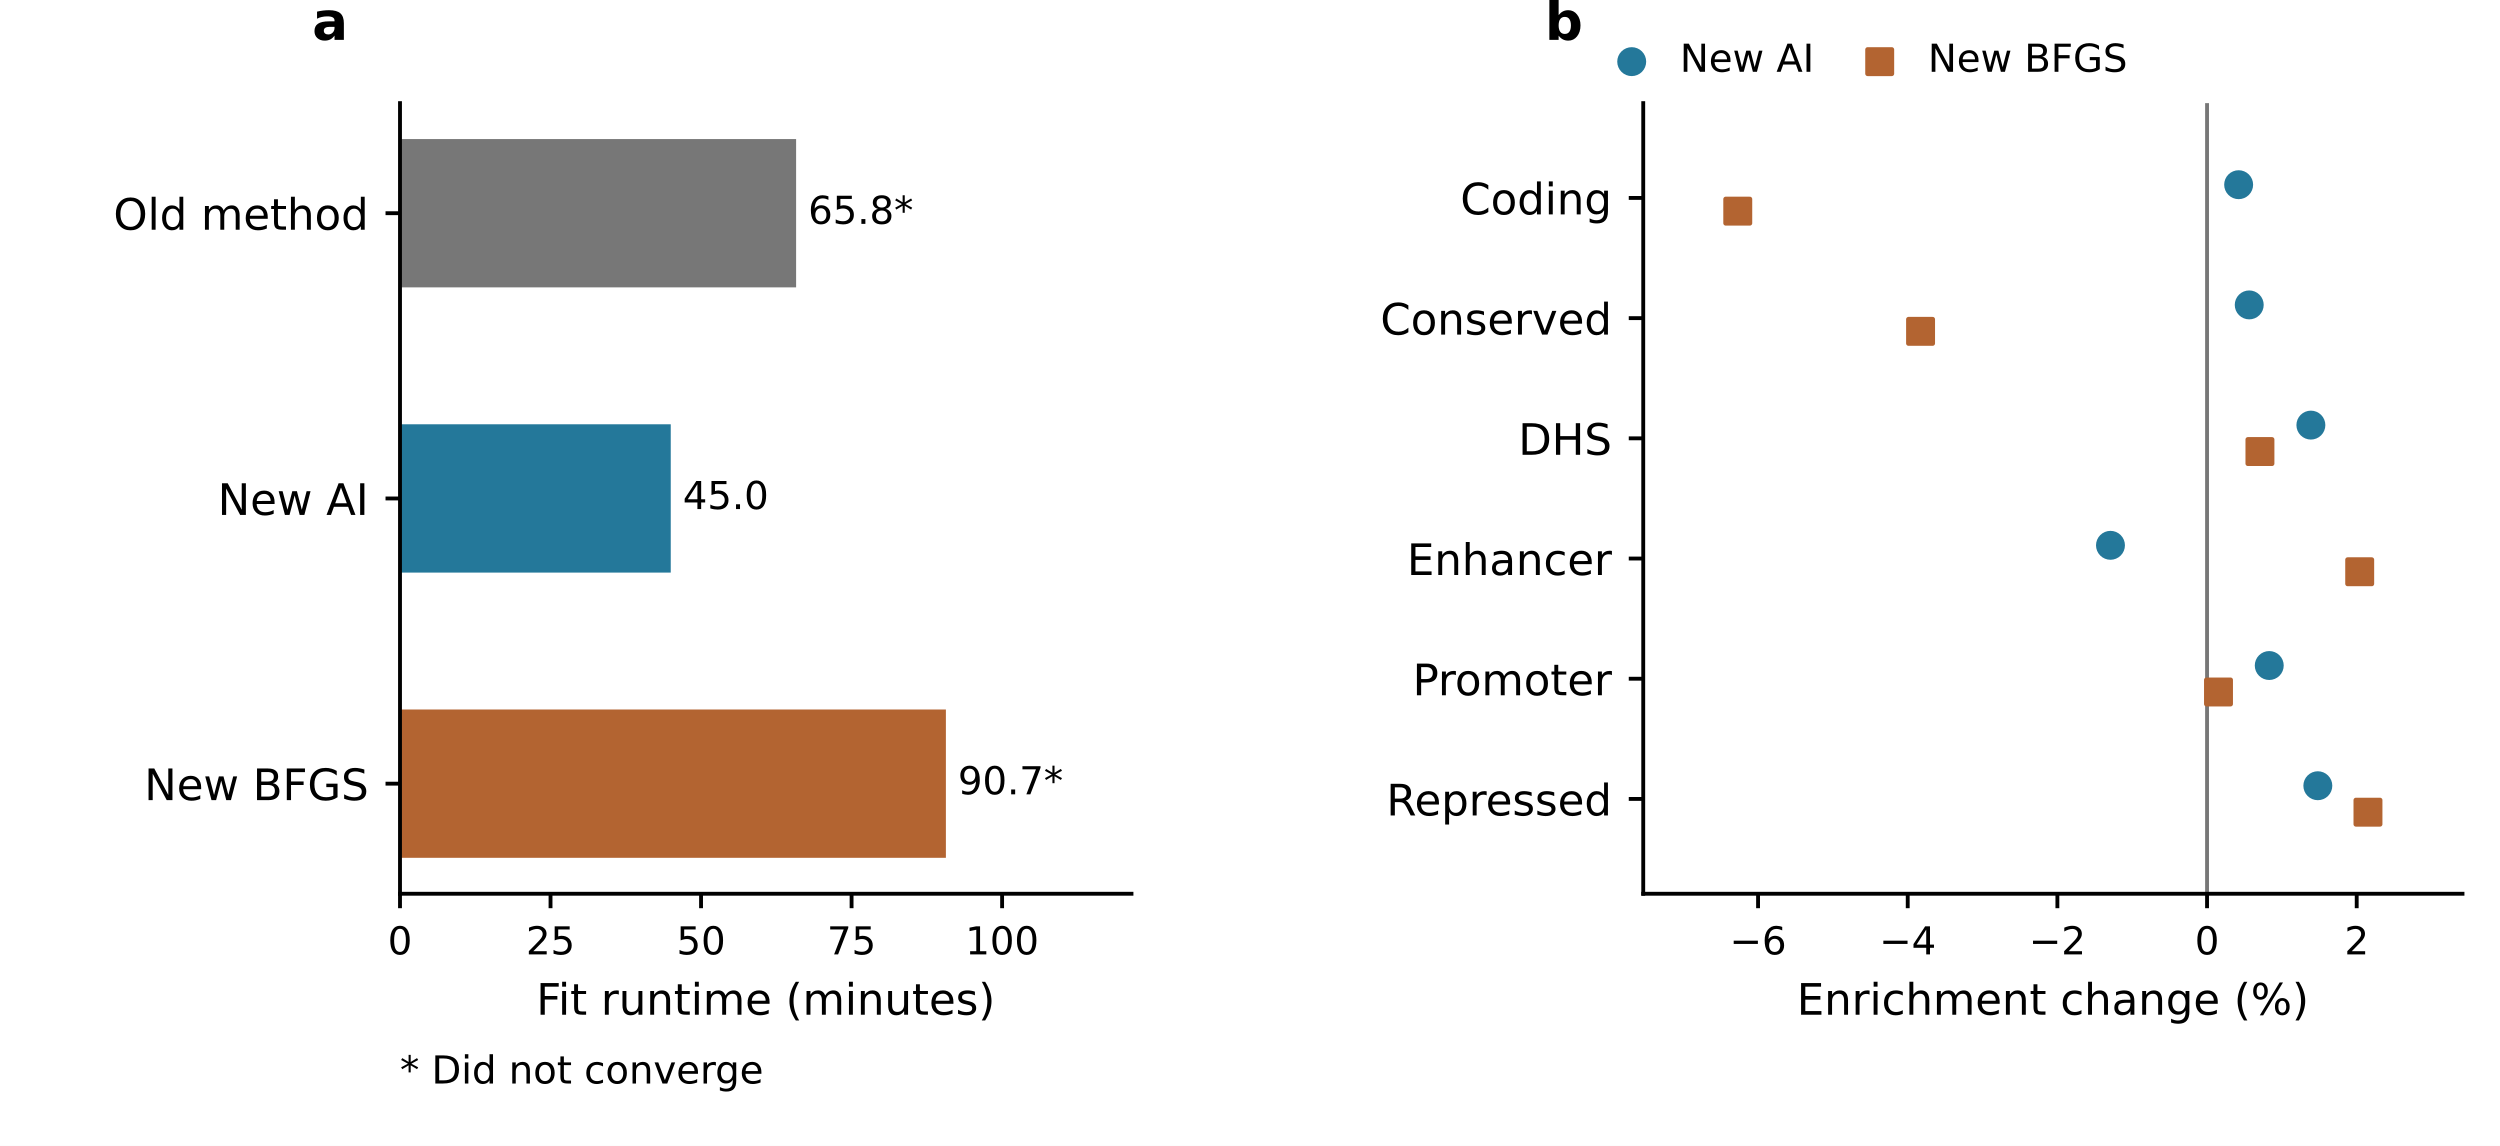
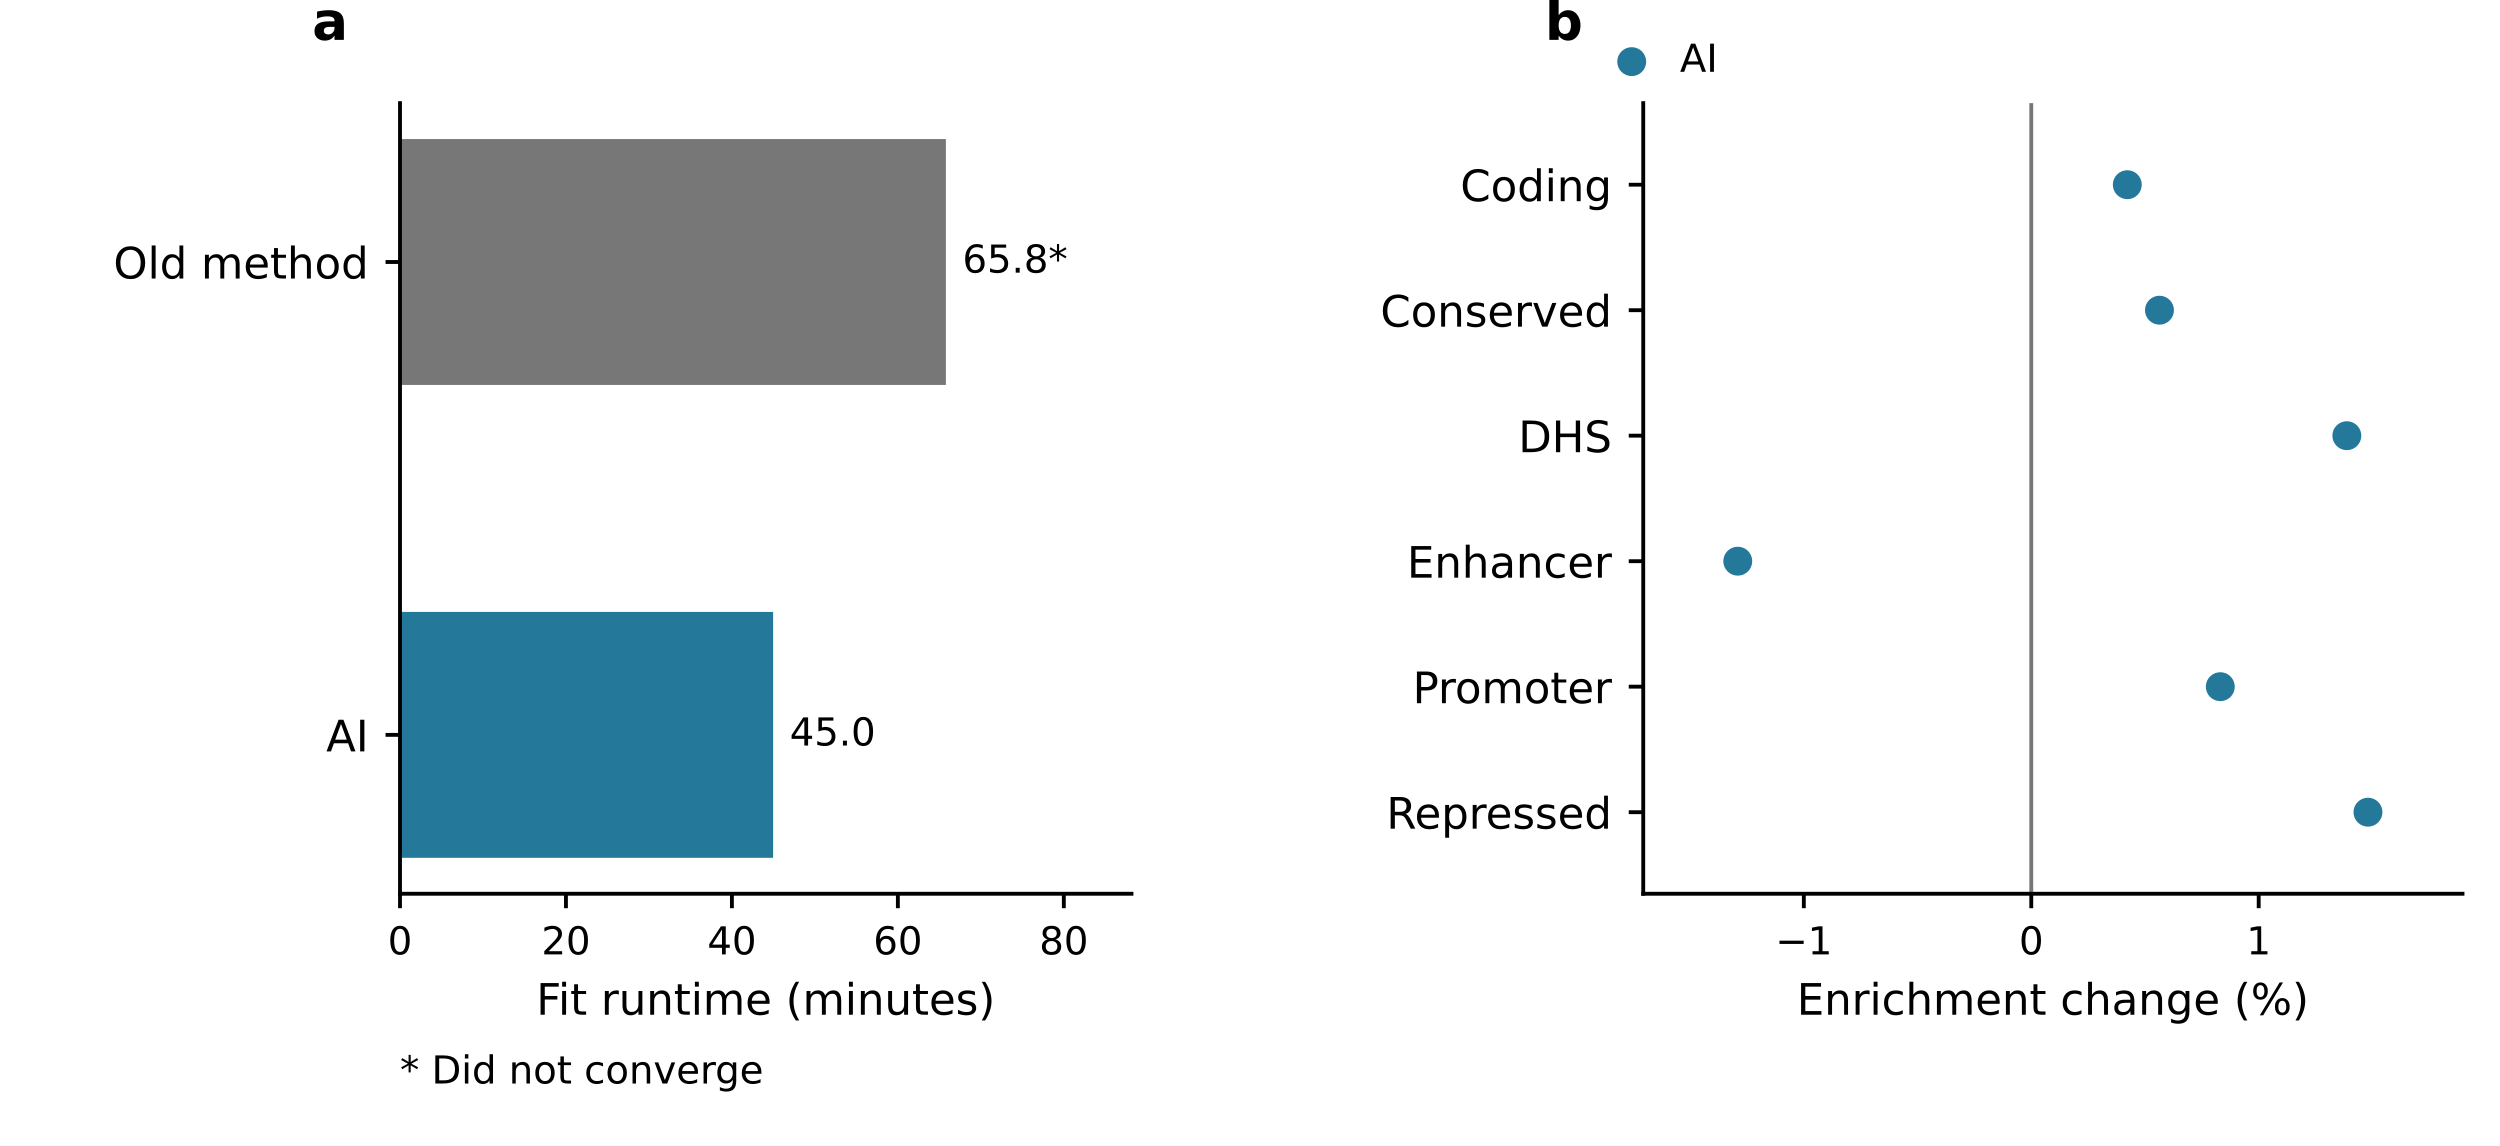
<svg xmlns="http://www.w3.org/2000/svg" xmlns:xlink="http://www.w3.org/1999/xlink" width="518.4pt" height="237.6pt" viewBox="0 0 518.4 237.6" version="1.1">
  <defs>
    <style type="text/css">*{stroke-linejoin: round; stroke-linecap: butt}</style>
  </defs>
  <g id="figure_1">
    <g id="patch_1">
      <path d="M 0 237.6 L 518.4 237.6 L 518.4 0 L 0 0 z " style="fill: #ffffff" />
    </g>
    <g id="axes_1">
      <g id="patch_2">
        <path d="M 82.944 185.328 L 234.625 185.328 L 234.625 21.384 L 82.944 21.384 z " style="fill: #ffffff" />
      </g>
      <g id="patch_3">
-         <path d="M 82.944 28.836 L 165.081 28.836 L 165.081 59.59 L 82.944 59.59 z " clip-path="url(#p0afcc3478a)" style="fill: #777777" />
+         <path d="M 82.944 28.836 L 196.139 28.836 L 196.139 79.823 L 82.944 79.823 z " clip-path="url(#p5c727aec5d)" style="fill: #777777" />
      </g>
      <g id="patch_4">
-         <path d="M 82.944 87.979 L 139.085 87.979 L 139.085 118.733 L 82.944 118.733 z " clip-path="url(#p0afcc3478a)" style="fill: #24789a" />
-       </g>
-       <g id="patch_5">
-         <path d="M 82.944 147.122 L 196.139 147.122 L 196.139 177.876 L 82.944 177.876 z " clip-path="url(#p0afcc3478a)" style="fill: #b36431" />
+         <path d="M 82.944 126.889 L 160.313 126.889 L 160.313 177.876 L 82.944 177.876 z " clip-path="url(#p5c727aec5d)" style="fill: #24789a" />
      </g>
      <g id="matplotlib.axis_1">
        <g id="xtick_1">
          <g id="line2d_1">
            <defs>
-               <path id="m81cc811147" d="M 0 0 L 0 3 " style="stroke: #000000; stroke-width: 0.8" />
+               <path id="md7fb372743" d="M 0 0 L 0 3 " style="stroke: #000000; stroke-width: 0.8" />
            </defs>
            <g>
-               <use xlink:href="#m81cc811147" x="82.944" y="185.328" style="stroke: #000000; stroke-width: 0.8" />
+               <use xlink:href="#md7fb372743" x="82.944" y="185.328" style="stroke: #000000; stroke-width: 0.8" />
            </g>
          </g>
          <g id="text_1">
            <text style="font-size: 8px; font-family: 'DejaVu Sans'; text-anchor: middle" x="82.944" y="197.907" transform="rotate(-0 82.944 197.9067)">0</text>
          </g>
        </g>
        <g id="xtick_2">
          <g id="line2d_2">
            <g>
-               <use xlink:href="#m81cc811147" x="114.157" y="185.328" style="stroke: #000000; stroke-width: 0.8" />
+               <use xlink:href="#md7fb372743" x="117.356" y="185.328" style="stroke: #000000; stroke-width: 0.8" />
            </g>
          </g>
          <g id="text_2">
-             <text style="font-size: 8px; font-family: 'DejaVu Sans'; text-anchor: middle" x="114.157" y="197.907" transform="rotate(-0 114.1571 197.9067)">25</text>
+             <text style="font-size: 8px; font-family: 'DejaVu Sans'; text-anchor: middle" x="117.356" y="197.907" transform="rotate(-0 117.3564 197.9067)">20</text>
          </g>
        </g>
        <g id="xtick_3">
          <g id="line2d_3">
            <g>
-               <use xlink:href="#m81cc811147" x="145.37" y="185.328" style="stroke: #000000; stroke-width: 0.8" />
+               <use xlink:href="#md7fb372743" x="151.769" y="185.328" style="stroke: #000000; stroke-width: 0.8" />
            </g>
          </g>
          <g id="text_3">
-             <text style="font-size: 8px; font-family: 'DejaVu Sans'; text-anchor: middle" x="145.37" y="197.907" transform="rotate(-0 145.3703 197.9067)">50</text>
+             <text style="font-size: 8px; font-family: 'DejaVu Sans'; text-anchor: middle" x="151.769" y="197.907" transform="rotate(-0 151.7688 197.9067)">40</text>
          </g>
        </g>
        <g id="xtick_4">
          <g id="line2d_4">
            <g>
-               <use xlink:href="#m81cc811147" x="176.583" y="185.328" style="stroke: #000000; stroke-width: 0.8" />
+               <use xlink:href="#md7fb372743" x="186.181" y="185.328" style="stroke: #000000; stroke-width: 0.8" />
            </g>
          </g>
          <g id="text_4">
-             <text style="font-size: 8px; font-family: 'DejaVu Sans'; text-anchor: middle" x="176.583" y="197.907" transform="rotate(-0 176.5834 197.9067)">75</text>
+             <text style="font-size: 8px; font-family: 'DejaVu Sans'; text-anchor: middle" x="186.181" y="197.907" transform="rotate(-0 186.1812 197.9067)">60</text>
          </g>
        </g>
        <g id="xtick_5">
          <g id="line2d_5">
            <g>
-               <use xlink:href="#m81cc811147" x="207.797" y="185.328" style="stroke: #000000; stroke-width: 0.8" />
+               <use xlink:href="#md7fb372743" x="220.594" y="185.328" style="stroke: #000000; stroke-width: 0.8" />
            </g>
          </g>
          <g id="text_5">
-             <text style="font-size: 8px; font-family: 'DejaVu Sans'; text-anchor: middle" x="207.797" y="197.907" transform="rotate(-0 207.7966 197.9067)">100</text>
+             <text style="font-size: 8px; font-family: 'DejaVu Sans'; text-anchor: middle" x="220.594" y="197.907" transform="rotate(-0 220.5936 197.9067)">80</text>
          </g>
        </g>
        <g id="text_6">
          <text style="font-size: 9px; font-family: 'DejaVu Sans'; text-anchor: middle" x="158.785" y="210.409" transform="rotate(-0 158.7845 210.4091)">Fit runtime (minutes)</text>
        </g>
      </g>
      <g id="matplotlib.axis_2">
        <g id="ytick_1">
          <g id="line2d_6">
            <defs>
-               <path id="mab1aeba290" d="M 0 0 L -3 0 " style="stroke: #000000; stroke-width: 0.8" />
+               <path id="m8758340b82" d="M 0 0 L -3 0 " style="stroke: #000000; stroke-width: 0.8" />
            </defs>
            <g>
-               <use xlink:href="#mab1aeba290" x="82.944" y="44.213" style="stroke: #000000; stroke-width: 0.8" />
+               <use xlink:href="#m8758340b82" x="82.944" y="54.33" style="stroke: #000000; stroke-width: 0.8" />
            </g>
          </g>
          <g id="text_7">
-             <text style="font-size: 9px; font-family: 'DejaVu Sans'; text-anchor: end" x="76.444" y="47.632" transform="rotate(-0 76.444 47.63244)">Old method</text>
+             <text style="font-size: 9px; font-family: 'DejaVu Sans'; text-anchor: end" x="76.444" y="57.749" transform="rotate(-0 76.444 57.74898)">Old method</text>
          </g>
        </g>
        <g id="ytick_2">
          <g id="line2d_7">
            <g>
-               <use xlink:href="#mab1aeba290" x="82.944" y="103.356" style="stroke: #000000; stroke-width: 0.8" />
+               <use xlink:href="#m8758340b82" x="82.944" y="152.382" style="stroke: #000000; stroke-width: 0.8" />
            </g>
          </g>
          <g id="text_8">
-             <text style="font-size: 9px; font-family: 'DejaVu Sans'; text-anchor: end" x="76.444" y="106.775" transform="rotate(-0 76.444 106.7753)">New AI</text>
-           </g>
-         </g>
-         <g id="ytick_3">
-           <g id="line2d_8">
-             <g>
-               <use xlink:href="#mab1aeba290" x="82.944" y="162.499" style="stroke: #000000; stroke-width: 0.8" />
-             </g>
-           </g>
-           <g id="text_9">
-             <text style="font-size: 9px; font-family: 'DejaVu Sans'; text-anchor: end" x="76.444" y="165.918" transform="rotate(-0 76.444 165.9182)">New BFGS</text>
-           </g>
-         </g>
+             <text style="font-size: 9px; font-family: 'DejaVu Sans'; text-anchor: end" x="76.444" y="155.802" transform="rotate(-0 76.444 155.8016)">AI</text>
+           </g>
+         </g>
+       </g>
+       <g id="patch_5">
+         <path d="M 82.944 185.328 L 82.944 21.384 " style="fill: none; stroke: #000000; stroke-width: 0.8; stroke-linejoin: miter; stroke-linecap: square" />
      </g>
      <g id="patch_6">
-         <path d="M 82.944 185.328 L 82.944 21.384 " style="fill: none; stroke: #000000; stroke-width: 0.8; stroke-linejoin: miter; stroke-linecap: square" />
-       </g>
-       <g id="patch_7">
        <path d="M 82.944 185.328 L 234.625 185.328 " style="fill: none; stroke: #000000; stroke-width: 0.8; stroke-linejoin: miter; stroke-linecap: square" />
      </g>
+       <g id="text_9">
+         <text style="font-size: 8px; font-family: 'DejaVu Sans'; text-anchor: start" x="199.58" y="56.537" transform="rotate(-0 199.5801 56.53718)">65.8*</text>
+       </g>
      <g id="text_10">
-         <text style="font-size: 8px; font-family: 'DejaVu Sans'; text-anchor: start" x="167.578" y="46.421" transform="rotate(-0 167.5781 46.42064)">65.8*</text>
+         <text style="font-size: 8px; font-family: 'DejaVu Sans'; text-anchor: start" x="163.754" y="154.59" transform="rotate(-0 163.754 154.5898)">45.0</text>
      </g>
      <g id="text_11">
-         <text style="font-size: 8px; font-family: 'DejaVu Sans'; text-anchor: start" x="141.582" y="105.564" transform="rotate(-0 141.5818 105.5635)">45.0</text>
+         <text style="font-size: 8px; font-family: 'DejaVu Sans'; text-anchor: start" x="82.944" y="224.675" transform="rotate(-0 82.944 224.6746)">* Did not converge</text>
      </g>
      <g id="text_12">
-         <text style="font-size: 8px; font-family: 'DejaVu Sans'; text-anchor: start" x="198.636" y="164.706" transform="rotate(-0 198.6359 164.7064)">90.7*</text>
-       </g>
-       <g id="text_13">
-         <text style="font-size: 8px; font-family: 'DejaVu Sans'; text-anchor: start" x="82.944" y="224.675" transform="rotate(-0 82.944 224.6746)">* Did not converge</text>
-       </g>
-       <g id="text_14">
        <text style="font-weight: 700; font-size: 11px; font-family: 'DejaVu Sans'; text-anchor: start" x="64.742" y="8.268" transform="rotate(-0 64.74227 8.26848)">a</text>
      </g>
    </g>
    <g id="axes_2">
-       <g id="patch_8">
+       <g id="patch_7">
        <path d="M 340.741 185.328 L 510.624 185.328 L 510.624 21.384 L 340.741 21.384 z " style="fill: #ffffff" />
      </g>
-       <g id="line2d_9">
-         <path d="M 457.653 185.328 L 457.653 21.384 " clip-path="url(#pd2d3cb6a33)" style="fill: none; stroke: #777777; stroke-width: 0.8; stroke-linecap: square" />
+       <g id="line2d_8">
+         <path d="M 421.203 185.328 L 421.203 21.384 " clip-path="url(#pdb281a0979)" style="fill: none; stroke: #777777; stroke-width: 0.8; stroke-linecap: square" />
      </g>
      <g id="matplotlib.axis_3">
        <g id="xtick_6">
+           <g id="line2d_9">
+             <g>
+               <use xlink:href="#md7fb372743" x="374.043" y="185.328" style="stroke: #000000; stroke-width: 0.8" />
+             </g>
+           </g>
+           <g id="text_13">
+             <text style="font-size: 8px; font-family: 'DejaVu Sans'; text-anchor: middle" x="374.043" y="197.907" transform="rotate(-0 374.0435 197.9067)">−1</text>
+           </g>
+         </g>
+         <g id="xtick_7">
          <g id="line2d_10">
            <g>
-               <use xlink:href="#m81cc811147" x="364.551" y="185.328" style="stroke: #000000; stroke-width: 0.8" />
+               <use xlink:href="#md7fb372743" x="421.203" y="185.328" style="stroke: #000000; stroke-width: 0.8" />
+             </g>
+           </g>
+           <g id="text_14">
+             <text style="font-size: 8px; font-family: 'DejaVu Sans'; text-anchor: middle" x="421.203" y="197.907" transform="rotate(-0 421.2026 197.9067)">0</text>
+           </g>
+         </g>
+         <g id="xtick_8">
+           <g id="line2d_11">
+             <g>
+               <use xlink:href="#md7fb372743" x="468.362" y="185.328" style="stroke: #000000; stroke-width: 0.8" />
            </g>
          </g>
          <g id="text_15">
-             <text style="font-size: 8px; font-family: 'DejaVu Sans'; text-anchor: middle" x="364.551" y="197.907" transform="rotate(-0 364.5515 197.9067)">−6</text>
-           </g>
-         </g>
-         <g id="xtick_7">
-           <g id="line2d_11">
-             <g>
-               <use xlink:href="#m81cc811147" x="395.585" y="185.328" style="stroke: #000000; stroke-width: 0.8" />
-             </g>
-           </g>
-           <g id="text_16">
-             <text style="font-size: 8px; font-family: 'DejaVu Sans'; text-anchor: middle" x="395.585" y="197.907" transform="rotate(-0 395.5854 197.9067)">−4</text>
-           </g>
-         </g>
-         <g id="xtick_8">
+             <text style="font-size: 8px; font-family: 'DejaVu Sans'; text-anchor: middle" x="468.362" y="197.907" transform="rotate(-0 468.3618 197.9067)">1</text>
+           </g>
+         </g>
+         <g id="text_16">
+           <text style="font-size: 9px; font-family: 'DejaVu Sans'; text-anchor: middle" x="425.683" y="210.409" transform="rotate(-0 425.6826 210.4091)">Enrichment change (%)</text>
+         </g>
+       </g>
+       <g id="matplotlib.axis_4">
+         <g id="ytick_3">
          <g id="line2d_12">
            <g>
-               <use xlink:href="#m81cc811147" x="426.619" y="185.328" style="stroke: #000000; stroke-width: 0.8" />
+               <use xlink:href="#m8758340b82" x="340.741" y="38.299" style="stroke: #000000; stroke-width: 0.8" />
            </g>
          </g>
          <g id="text_17">
-             <text style="font-size: 8px; font-family: 'DejaVu Sans'; text-anchor: middle" x="426.619" y="197.907" transform="rotate(-0 426.6193 197.9067)">−2</text>
-           </g>
-         </g>
-         <g id="xtick_9">
+             <text style="font-size: 9px; font-family: 'DejaVu Sans'; text-anchor: end" x="334.241" y="41.718" transform="rotate(-0 334.2412 41.71815)">Coding</text>
+           </g>
+         </g>
+         <g id="ytick_4">
          <g id="line2d_13">
            <g>
-               <use xlink:href="#m81cc811147" x="457.653" y="185.328" style="stroke: #000000; stroke-width: 0.8" />
+               <use xlink:href="#m8758340b82" x="340.741" y="64.322" style="stroke: #000000; stroke-width: 0.8" />
            </g>
          </g>
          <g id="text_18">
-             <text style="font-size: 8px; font-family: 'DejaVu Sans'; text-anchor: middle" x="457.653" y="197.907" transform="rotate(-0 457.6532 197.9067)">0</text>
-           </g>
-         </g>
-         <g id="xtick_10">
+             <text style="font-size: 9px; font-family: 'DejaVu Sans'; text-anchor: end" x="334.241" y="67.741" transform="rotate(-0 334.2412 67.74101)">Conserved</text>
+           </g>
+         </g>
+         <g id="ytick_5">
          <g id="line2d_14">
            <g>
-               <use xlink:href="#m81cc811147" x="488.687" y="185.328" style="stroke: #000000; stroke-width: 0.8" />
+               <use xlink:href="#m8758340b82" x="340.741" y="90.345" style="stroke: #000000; stroke-width: 0.8" />
            </g>
          </g>
          <g id="text_19">
-             <text style="font-size: 8px; font-family: 'DejaVu Sans'; text-anchor: middle" x="488.687" y="197.907" transform="rotate(-0 488.6871 197.9067)">2</text>
-           </g>
-         </g>
-         <g id="text_20">
-           <text style="font-size: 9px; font-family: 'DejaVu Sans'; text-anchor: middle" x="425.683" y="210.409" transform="rotate(-0 425.6826 210.4091)">Enrichment change (%)</text>
-         </g>
-       </g>
-       <g id="matplotlib.axis_4">
-         <g id="ytick_4">
+             <text style="font-size: 9px; font-family: 'DejaVu Sans'; text-anchor: end" x="334.241" y="93.764" transform="rotate(-0 334.2412 93.76387)">DHS</text>
+           </g>
+         </g>
+         <g id="ytick_6">
          <g id="line2d_15">
            <g>
-               <use xlink:href="#mab1aeba290" x="340.741" y="41.041" style="stroke: #000000; stroke-width: 0.8" />
+               <use xlink:href="#m8758340b82" x="340.741" y="116.367" style="stroke: #000000; stroke-width: 0.8" />
+             </g>
+           </g>
+           <g id="text_20">
+             <text style="font-size: 9px; font-family: 'DejaVu Sans'; text-anchor: end" x="334.241" y="119.787" transform="rotate(-0 334.2412 119.7867)">Enhancer</text>
+           </g>
+         </g>
+         <g id="ytick_7">
+           <g id="line2d_16">
+             <g>
+               <use xlink:href="#m8758340b82" x="340.741" y="142.39" style="stroke: #000000; stroke-width: 0.8" />
            </g>
          </g>
          <g id="text_21">
-             <text style="font-size: 9px; font-family: 'DejaVu Sans'; text-anchor: end" x="334.241" y="44.46" transform="rotate(-0 334.2412 44.46003)">Coding</text>
-           </g>
-         </g>
-         <g id="ytick_5">
-           <g id="line2d_16">
-             <g>
-               <use xlink:href="#mab1aeba290" x="340.741" y="65.967" style="stroke: #000000; stroke-width: 0.8" />
+             <text style="font-size: 9px; font-family: 'DejaVu Sans'; text-anchor: end" x="334.241" y="145.81" transform="rotate(-0 334.2412 145.8096)">Promoter</text>
+           </g>
+         </g>
+         <g id="ytick_8">
+           <g id="line2d_17">
+             <g>
+               <use xlink:href="#m8758340b82" x="340.741" y="168.413" style="stroke: #000000; stroke-width: 0.8" />
            </g>
          </g>
          <g id="text_22">
-             <text style="font-size: 9px; font-family: 'DejaVu Sans'; text-anchor: end" x="334.241" y="69.386" transform="rotate(-0 334.2412 69.38613)">Conserved</text>
-           </g>
-         </g>
-         <g id="ytick_6">
-           <g id="line2d_17">
-             <g>
-               <use xlink:href="#mab1aeba290" x="340.741" y="90.893" style="stroke: #000000; stroke-width: 0.8" />
-             </g>
-           </g>
-           <g id="text_23">
-             <text style="font-size: 9px; font-family: 'DejaVu Sans'; text-anchor: end" x="334.241" y="94.312" transform="rotate(-0 334.2412 94.31224)">DHS</text>
-           </g>
-         </g>
-         <g id="ytick_7">
-           <g id="line2d_18">
-             <g>
-               <use xlink:href="#mab1aeba290" x="340.741" y="115.819" style="stroke: #000000; stroke-width: 0.8" />
-             </g>
-           </g>
-           <g id="text_24">
-             <text style="font-size: 9px; font-family: 'DejaVu Sans'; text-anchor: end" x="334.241" y="119.238" transform="rotate(-0 334.2412 119.2384)">Enhancer</text>
-           </g>
-         </g>
-         <g id="ytick_8">
-           <g id="line2d_19">
-             <g>
-               <use xlink:href="#mab1aeba290" x="340.741" y="140.745" style="stroke: #000000; stroke-width: 0.8" />
-             </g>
-           </g>
-           <g id="text_25">
-             <text style="font-size: 9px; font-family: 'DejaVu Sans'; text-anchor: end" x="334.241" y="144.164" transform="rotate(-0 334.2412 144.1645)">Promoter</text>
-           </g>
-         </g>
-         <g id="ytick_9">
-           <g id="line2d_20">
-             <g>
-               <use xlink:href="#mab1aeba290" x="340.741" y="165.671" style="stroke: #000000; stroke-width: 0.8" />
-             </g>
-           </g>
-           <g id="text_26">
-             <text style="font-size: 9px; font-family: 'DejaVu Sans'; text-anchor: end" x="334.241" y="169.091" transform="rotate(-0 334.2412 169.0906)">Repressed</text>
-           </g>
-         </g>
+             <text style="font-size: 9px; font-family: 'DejaVu Sans'; text-anchor: end" x="334.241" y="171.832" transform="rotate(-0 334.2412 171.8324)">Repressed</text>
+           </g>
+         </g>
+       </g>
+       <g id="patch_8">
+         <path d="M 340.741 185.328 L 340.741 21.384 " style="fill: none; stroke: #000000; stroke-width: 0.8; stroke-linejoin: miter; stroke-linecap: square" />
      </g>
      <g id="patch_9">
-         <path d="M 340.741 185.328 L 340.741 21.384 " style="fill: none; stroke: #000000; stroke-width: 0.8; stroke-linejoin: miter; stroke-linecap: square" />
-       </g>
-       <g id="patch_10">
        <path d="M 340.741 185.328 L 510.624 185.328 " style="fill: none; stroke: #000000; stroke-width: 0.8; stroke-linejoin: miter; stroke-linecap: square" />
      </g>
      <g id="PathCollection_1">
        <defs>
-           <path id="m9397a62924" d="M 0 2.5 C 0.663 2.5 1.299 2.237 1.768 1.768 C 2.237 1.299 2.5 0.663 2.5 0 C 2.5 -0.663 2.237 -1.299 1.768 -1.768 C 1.299 -2.237 0.663 -2.5 0 -2.5 C -0.663 -2.5 -1.299 -2.237 -1.768 -1.768 C -2.237 -1.299 -2.5 -0.663 -2.5 0 C -2.5 0.663 -2.237 1.299 -1.768 1.768 C -1.299 2.237 -0.663 2.5 0 2.5 z " style="stroke: #24789a" />
+           <path id="m3b4c33f3ed" d="M 0 2.5 C 0.663 2.5 1.299 2.237 1.768 1.768 C 2.237 1.299 2.5 0.663 2.5 0 C 2.5 -0.663 2.237 -1.299 1.768 -1.768 C 1.299 -2.237 0.663 -2.5 0 -2.5 C -0.663 -2.5 -1.299 -2.237 -1.768 -1.768 C -2.237 -1.299 -2.5 -0.663 -2.5 0 C -2.5 0.663 -2.237 1.299 -1.768 1.768 C -1.299 2.237 -0.663 2.5 0 2.5 z " style="stroke: #24789a" />
        </defs>
-         <g clip-path="url(#pd2d3cb6a33)">
-           <use xlink:href="#m9397a62924" x="464.206" y="38.299" style="fill: #24789a; stroke: #24789a" />
-           <use xlink:href="#m9397a62924" x="466.4" y="63.225" style="fill: #24789a; stroke: #24789a" />
-           <use xlink:href="#m9397a62924" x="479.185" y="88.151" style="fill: #24789a; stroke: #24789a" />
-           <use xlink:href="#m9397a62924" x="437.628" y="113.077" style="fill: #24789a; stroke: #24789a" />
-           <use xlink:href="#m9397a62924" x="470.551" y="138.003" style="fill: #24789a; stroke: #24789a" />
-           <use xlink:href="#m9397a62924" x="480.626" y="162.929" style="fill: #24789a; stroke: #24789a" />
-         </g>
-       </g>
-       <g id="PathCollection_2">
-         <defs>
-           <path id="mbc75450e79" d="M -2.5 2.5 L 2.5 2.5 L 2.5 -2.5 L -2.5 -2.5 z " style="stroke: #b36431" />
-         </defs>
-         <g clip-path="url(#pd2d3cb6a33)">
-           <use xlink:href="#mbc75450e79" x="360.343" y="43.783" style="fill: #b36431; stroke: #b36431" />
-           <use xlink:href="#mbc75450e79" x="398.249" y="68.709" style="fill: #b36431; stroke: #b36431" />
-           <use xlink:href="#mbc75450e79" x="468.621" y="93.635" style="fill: #b36431; stroke: #b36431" />
-           <use xlink:href="#mbc75450e79" x="489.307" y="118.561" style="fill: #b36431; stroke: #b36431" />
-           <use xlink:href="#mbc75450e79" x="460.027" y="143.487" style="fill: #b36431; stroke: #b36431" />
-           <use xlink:href="#mbc75450e79" x="491.022" y="168.413" style="fill: #b36431; stroke: #b36431" />
-         </g>
-       </g>
-       <g id="text_27">
+         <g clip-path="url(#pdb281a0979)">
+           <use xlink:href="#m3b4c33f3ed" x="441.119" y="38.299" style="fill: #24789a; stroke: #24789a" />
+           <use xlink:href="#m3b4c33f3ed" x="447.786" y="64.322" style="fill: #24789a; stroke: #24789a" />
+           <use xlink:href="#m3b4c33f3ed" x="486.643" y="90.345" style="fill: #24789a; stroke: #24789a" />
+           <use xlink:href="#m3b4c33f3ed" x="360.343" y="116.367" style="fill: #24789a; stroke: #24789a" />
+           <use xlink:href="#m3b4c33f3ed" x="460.4" y="142.39" style="fill: #24789a; stroke: #24789a" />
+           <use xlink:href="#m3b4c33f3ed" x="491.022" y="168.413" style="fill: #24789a; stroke: #24789a" />
+         </g>
+       </g>
+       <g id="text_23">
        <text style="font-weight: 700; font-size: 11px; font-family: 'DejaVu Sans'; text-anchor: start" x="320.355" y="8.268" transform="rotate(-0 320.3552 8.26848)">b</text>
      </g>
      <g id="legend_1">
-         <g id="PathCollection_3">
+         <g id="PathCollection_2">
          <g>
-             <use xlink:href="#m9397a62924" x="338.351" y="12.781" style="fill: #24789a; stroke: #24789a" />
-           </g>
-         </g>
-         <g id="text_28">
-           <text style="font-size: 8px; font-family: 'DejaVu Sans'; text-anchor: start" x="348.351" y="14.881" transform="rotate(-0 348.3506 14.88081)">New AI</text>
-         </g>
-         <g id="PathCollection_4">
-           <g>
-             <use xlink:href="#mbc75450e79" x="389.776" y="12.781" style="fill: #b36431; stroke: #b36431" />
-           </g>
-         </g>
-         <g id="text_29">
-           <text style="font-size: 8px; font-family: 'DejaVu Sans'; text-anchor: start" x="399.776" y="14.881" transform="rotate(-0 399.7756 14.88081)">New BFGS</text>
+             <use xlink:href="#m3b4c33f3ed" x="338.351" y="12.781" style="fill: #24789a; stroke: #24789a" />
+           </g>
+         </g>
+         <g id="text_24">
+           <text style="font-size: 8px; font-family: 'DejaVu Sans'; text-anchor: start" x="348.351" y="14.881" transform="rotate(-0 348.3506 14.88081)">AI</text>
        </g>
      </g>
    </g>
  </g>
  <defs>
-     <clipPath id="p0afcc3478a">
+     <clipPath id="p5c727aec5d">
      <rect x="82.944" y="21.384" width="151.681" height="163.944" />
    </clipPath>
-     <clipPath id="pd2d3cb6a33">
+     <clipPath id="pdb281a0979">
      <rect x="340.741" y="21.384" width="169.883" height="163.944" />
    </clipPath>
  </defs>
</svg>
